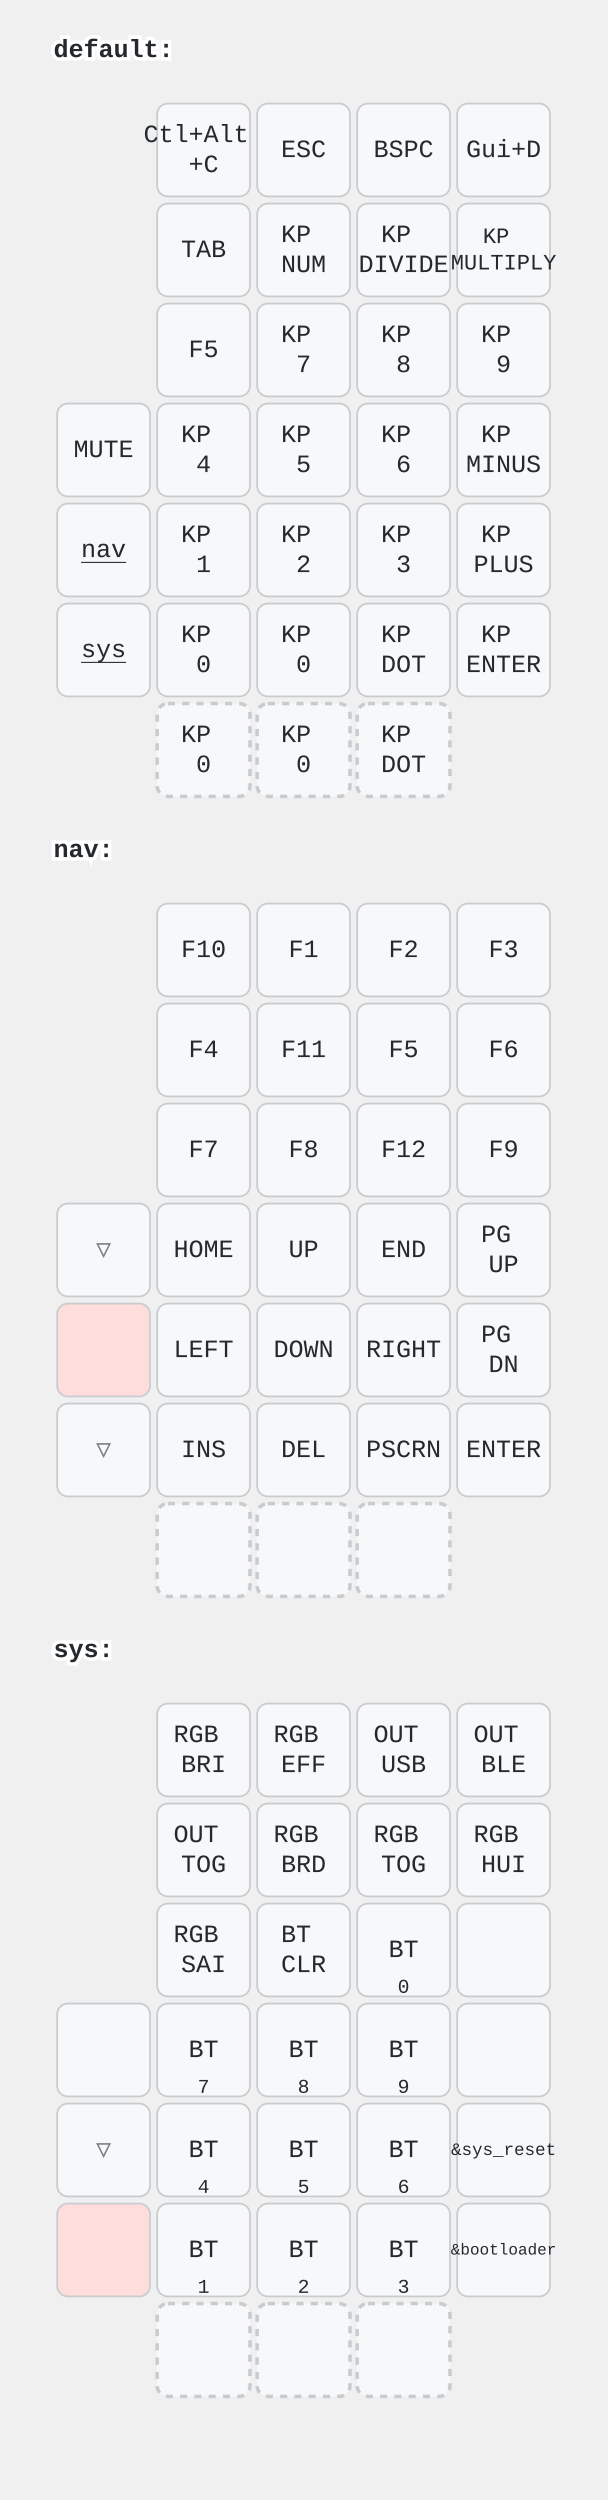
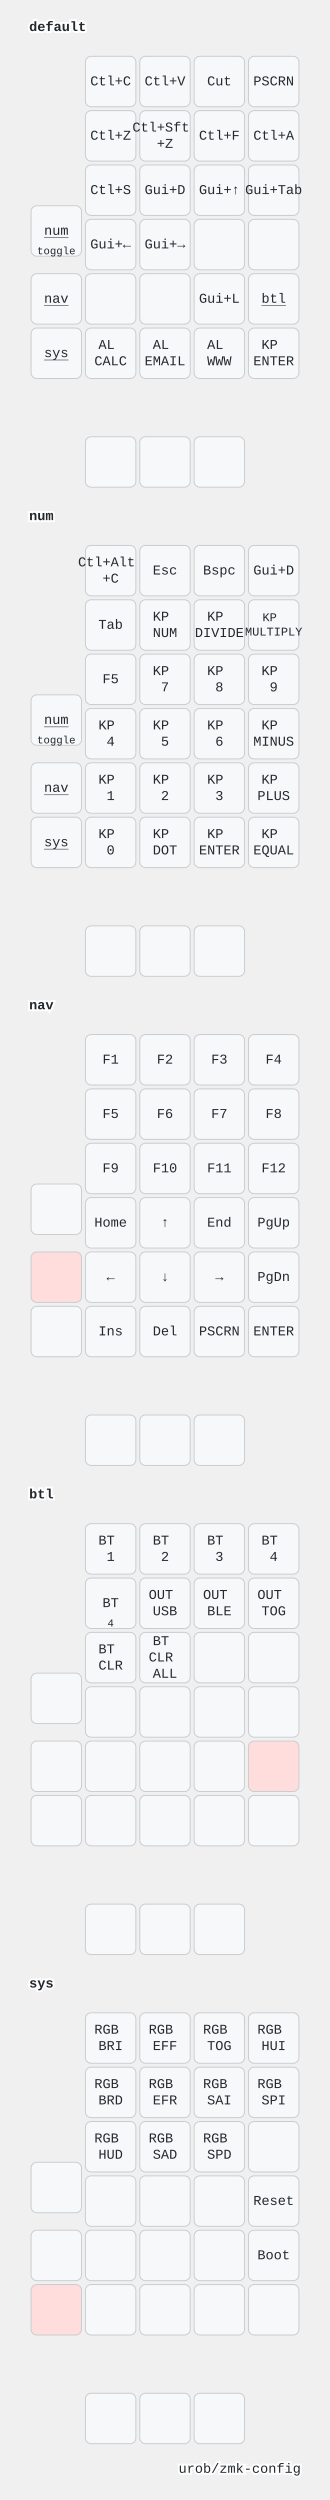
- <svg xmlns="http://www.w3.org/2000/svg" width="340" height="1400" viewBox="0 0 340 1400" class="keymap">
-   <style>/* inherit to force styles through use tags */
+ <svg xmlns="http://www.w3.org/2000/svg" xmlns:xlink="http://www.w3.org/1999/xlink" width="340" height="2576" viewBox="0 0 340 2576" class="keymap">
+   <defs>/* start glyphs */
+ <svg id="mdi:play-pause">
+       <svg id="mdi-play-pause" viewBox="0 0 24 24">
+         <path d="M3,5V19L11,12M13,19H16V5H13M18,5V19H21V5" />
+       </svg>
+     </svg>
+     <svg id="mdi:skip-backward">
+       <svg id="mdi-skip-backward" viewBox="0 0 24 24">
+         <path d="M20,5V19L13,12M6,5V19H4V5M13,5V19L6,12" />
+       </svg>
+     </svg>
+     <svg id="mdi:skip-forward">
+       <svg id="mdi-skip-forward" viewBox="0 0 24 24">
+         <path d="M4,5V19L11,12M18,5V19H20V5M11,5V19L18,12" />
+       </svg>
+     </svg>
+     <svg id="mdi:volume-off">
+       <svg id="mdi-volume-off" viewBox="0 0 24 24">
+         <path d="M12,4L9.91,6.09L12,8.18M4.27,3L3,4.27L7.73,9H3V15H7L12,20V13.27L16.25,17.53C15.58,18.04 14.83,18.46 14,18.7V20.77C15.38,20.45 16.63,19.82 17.68,18.96L19.73,21L21,19.73L12,10.73M19,12C19,12.94 18.8,13.82 18.46,14.64L19.97,16.15C20.62,14.91 21,13.5 21,12C21,7.72 18,4.14 14,3.23V5.29C16.89,6.15 19,8.83 19,12M16.5,12C16.5,10.23 15.5,8.71 14,7.97V10.18L16.45,12.63C16.5,12.43 16.5,12.21 16.5,12Z" />
+       </svg>
+     </svg>
+   </defs>/* end glyphs */
+ <style>/* inherit to force styles through use tags */
svg path {
    fill: inherit;
}

/* font and background color specifications */
svg.keymap {
    font-family: SFMono-Regular,Consolas,Liberation Mono,Menlo,monospace;
    font-size: 14px;
    font-kerning: normal;
    text-rendering: optimizeLegibility;
    fill: #24292e;
}

/* default key styling */
rect.key {
    fill: #f6f8fa;
}

rect.key, rect.combo {
    stroke: #c9cccf;
    stroke-width: 1;
}

/* default key side styling, only used is draw_key_sides is set */
rect.side {
    filter: brightness(90%);
}

/* color accent for combo boxes */
rect.combo, rect.combo-separate {
    fill: #cdf;
}

/* color accent for held keys */
rect.held, rect.combo.held {
    fill: #fdd;
}

/* color accent for ghost (optional) keys */
rect.ghost, rect.combo.ghost {
    stroke-dasharray: 4, 4;
    stroke-width: 2;
}

text {
    text-anchor: middle;
    dominant-baseline: middle;
}

/* styling for layer labels */
text.label {
    font-weight: bold;
    text-anchor: start;
    stroke: white;
    stroke-width: 4;
    paint-order: stroke;
}

/* styling for optional footer */
text.footer {
    text-anchor: end;
    dominant-baseline: auto;
    stroke: white;
    stroke-width: 4;
    paint-order: stroke;
}

/* styling for combo tap, and key non-tap label text */
text.combo, text.hold, text.shifted, text.left, text.right {
    font-size: 11px;
}

text.hold {
    text-anchor: middle;
    dominant-baseline: auto;
}

text.shifted {
    text-anchor: middle;
    dominant-baseline: hanging;
}

text.left {
    text-anchor: start;
}

text.right {
    text-anchor: end;
}

text.layer-activator {
    text-decoration: underline;
}

/* styling for hold/shifted label text in combo box */
text.combo.hold, text.combo.shifted, text.combo.left, text.combo.right {
    font-size: 8px;
}

/* lighter symbol for transparent keys */
text.trans {
    fill: #7b7e81;
}

/* styling for combo dendrons */
path.combo {
    stroke-width: 1;
    stroke: gray;
    fill: none;
}

/* Start Tabler Icons Cleanup */
/* cannot use height/width with glyphs */
.icon-tabler &gt; path {
    fill: inherit;
    stroke: inherit;
    stroke-width: 2;
}
/* hide tabler's default box */
.icon-tabler &gt; path[stroke="none"][fill="none"] {
    visibility: hidden;
}
/* End Tabler Icons Cleanup */
- </style>
+ 
+ @media (prefers-color-scheme: dark) {
+ svg.keymap { fill: #d1d6db; }
+ rect.key { fill: #3f4750; }
+ rect.key, rect.combo { stroke: #60666c; }
+ rect.combo, rect.combo-separate { fill: #1f3d7a; }
+ rect.held, rect.combo.held { fill: #854747; }
+ text.label, text.footer { stroke: black; }
+ text.trans { fill: #7e8184; }
+ path.combo { stroke: #7f7f7f; }
+ 
+ }</style>
  <g transform="translate(30, 0)" class="layer-default">
-     <text x="0" y="28" class="label" id="default">default:</text>
+     <text x="0" y="28" class="label" id="default">default</text>
    <g transform="translate(0, 56)">
      <g transform="translate(84, 28)" class="key keypos-0">
        <rect rx="6" ry="6" x="-26" y="-26" width="52" height="52" class="key" />
-         <text x="0" y="0" class="key tap">
-           <tspan x="0" dy="-0.6em">Ctl+Alt</tspan>
-           <tspan x="0" dy="1.2em">+C</tspan>
-         </text>
+         <text x="0" y="0" class="key tap">Ctl+C</text>
      </g>
      <g transform="translate(140, 28)" class="key keypos-1">
        <rect rx="6" ry="6" x="-26" y="-26" width="52" height="52" class="key" />
-         <text x="0" y="0" class="key tap">ESC</text>
+         <text x="0" y="0" class="key tap">Ctl+V</text>
      </g>
      <g transform="translate(196, 28)" class="key keypos-2">
        <rect rx="6" ry="6" x="-26" y="-26" width="52" height="52" class="key" />
-         <text x="0" y="0" class="key tap">BSPC</text>
+         <text x="0" y="0" class="key tap">Cut</text>
      </g>
      <g transform="translate(252, 28)" class="key keypos-3">
        <rect rx="6" ry="6" x="-26" y="-26" width="52" height="52" class="key" />
+         <text x="0" y="0" class="key tap">PSCRN</text>
+       </g>
+       <g transform="translate(84, 84)" class="key keypos-4">
+         <rect rx="6" ry="6" x="-26" y="-26" width="52" height="52" class="key" />
+         <text x="0" y="0" class="key tap">Ctl+Z</text>
+       </g>
+       <g transform="translate(140, 84)" class="key keypos-5">
+         <rect rx="6" ry="6" x="-26" y="-26" width="52" height="52" class="key" />
+         <text x="0" y="0" class="key tap">
+           <tspan x="0" dy="-0.6em">Ctl+Sft</tspan>
+           <tspan x="0" dy="1.2em">+Z</tspan>
+         </text>
+       </g>
+       <g transform="translate(196, 84)" class="key keypos-6">
+         <rect rx="6" ry="6" x="-26" y="-26" width="52" height="52" class="key" />
+         <text x="0" y="0" class="key tap">Ctl+F</text>
+       </g>
+       <g transform="translate(252, 84)" class="key keypos-7">
+         <rect rx="6" ry="6" x="-26" y="-26" width="52" height="52" class="key" />
+         <text x="0" y="0" class="key tap">Ctl+A</text>
+       </g>
+       <g transform="translate(84, 140)" class="key keypos-8">
+         <rect rx="6" ry="6" x="-26" y="-26" width="52" height="52" class="key" />
+         <text x="0" y="0" class="key tap">Ctl+S</text>
+       </g>
+       <g transform="translate(140, 140)" class="key keypos-9">
+         <rect rx="6" ry="6" x="-26" y="-26" width="52" height="52" class="key" />
        <text x="0" y="0" class="key tap">Gui+D</text>
      </g>
-       <g transform="translate(84, 84)" class="key keypos-4">
-         <rect rx="6" ry="6" x="-26" y="-26" width="52" height="52" class="key" />
-         <text x="0" y="0" class="key tap">TAB</text>
-       </g>
-       <g transform="translate(140, 84)" class="key keypos-5">
-         <rect rx="6" ry="6" x="-26" y="-26" width="52" height="52" class="key" />
-         <text x="0" y="0" class="key tap">
-           <tspan x="0" dy="-0.6em">KP</tspan>
-           <tspan x="0" dy="1.2em">NUM</tspan>
-         </text>
-       </g>
-       <g transform="translate(196, 84)" class="key keypos-6">
-         <rect rx="6" ry="6" x="-26" y="-26" width="52" height="52" class="key" />
-         <text x="0" y="0" class="key tap">
-           <tspan x="0" dy="-0.6em">KP</tspan>
-           <tspan x="0" dy="1.2em">DIVIDE</tspan>
-         </text>
-       </g>
-       <g transform="translate(252, 84)" class="key keypos-7">
-         <rect rx="6" ry="6" x="-26" y="-26" width="52" height="52" class="key" />
-         <text x="0" y="0" class="key tap">
-           <tspan x="0" dy="-0.6em" style="font-size: 88%">KP</tspan>
-           <tspan x="0" dy="1.2em" style="font-size: 88%">MULTIPLY</tspan>
-         </text>
-       </g>
-       <g transform="translate(84, 140)" class="key keypos-8">
-         <rect rx="6" ry="6" x="-26" y="-26" width="52" height="52" class="key" />
-         <text x="0" y="0" class="key tap">F5</text>
-       </g>
-       <g transform="translate(140, 140)" class="key keypos-9">
-         <rect rx="6" ry="6" x="-26" y="-26" width="52" height="52" class="key" />
-         <text x="0" y="0" class="key tap">
-           <tspan x="0" dy="-0.6em">KP</tspan>
-           <tspan x="0" dy="1.2em">7</tspan>
-         </text>
-       </g>
      <g transform="translate(196, 140)" class="key keypos-10">
        <rect rx="6" ry="6" x="-26" y="-26" width="52" height="52" class="key" />
-         <text x="0" y="0" class="key tap">
-           <tspan x="0" dy="-0.6em">KP</tspan>
-           <tspan x="0" dy="1.2em">8</tspan>
-         </text>
+         <text x="0" y="0" class="key tap">Gui+↑</text>
      </g>
      <g transform="translate(252, 140)" class="key keypos-11">
        <rect rx="6" ry="6" x="-26" y="-26" width="52" height="52" class="key" />
-         <text x="0" y="0" class="key tap">
-           <tspan x="0" dy="-0.6em">KP</tspan>
-           <tspan x="0" dy="1.2em">9</tspan>
-         </text>
-       </g>
-       <g transform="translate(28, 196)" class="key keypos-12">
-         <rect rx="6" ry="6" x="-26" y="-26" width="52" height="52" class="key" />
-         <text x="0" y="0" class="key tap">MUTE</text>
+         <text x="0" y="0" class="key tap">Gui+Tab</text>
+       </g>
+       <g transform="translate(28, 182)" class="key keypos-12">
+         <rect rx="6" ry="6" x="-26" y="-26" width="52" height="52" class="key" />
+         <a href="#num">
+           <text x="0" y="0" class="key tap layer-activator">num</text>
+         </a>
+         <text x="0" y="24" class="key hold">toggle</text>
      </g>
      <g transform="translate(84, 196)" class="key keypos-13">
        <rect rx="6" ry="6" x="-26" y="-26" width="52" height="52" class="key" />
-         <text x="0" y="0" class="key tap">
-           <tspan x="0" dy="-0.6em">KP</tspan>
-           <tspan x="0" dy="1.2em">4</tspan>
-         </text>
+         <text x="0" y="0" class="key tap">Gui+←</text>
      </g>
      <g transform="translate(140, 196)" class="key keypos-14">
        <rect rx="6" ry="6" x="-26" y="-26" width="52" height="52" class="key" />
-         <text x="0" y="0" class="key tap">
-           <tspan x="0" dy="-0.6em">KP</tspan>
-           <tspan x="0" dy="1.2em">5</tspan>
-         </text>
+         <text x="0" y="0" class="key tap">Gui+→</text>
      </g>
      <g transform="translate(196, 196)" class="key keypos-15">
        <rect rx="6" ry="6" x="-26" y="-26" width="52" height="52" class="key" />
-         <text x="0" y="0" class="key tap">
-           <tspan x="0" dy="-0.6em">KP</tspan>
-           <tspan x="0" dy="1.2em">6</tspan>
-         </text>
+         <use href="#mdi:play-pause" xlink:href="#mdi:play-pause" x="-7" y="-7" height="14" width="14.0" class="key tap glyph mdi:play-pause" />
      </g>
      <g transform="translate(252, 196)" class="key keypos-16">
        <rect rx="6" ry="6" x="-26" y="-26" width="52" height="52" class="key" />
-         <text x="0" y="0" class="key tap">
-           <tspan x="0" dy="-0.6em">KP</tspan>
-           <tspan x="0" dy="1.2em">MINUS</tspan>
-         </text>
+         <use href="#mdi:volume-off" xlink:href="#mdi:volume-off" x="-7" y="-7" height="14" width="14.0" class="key tap glyph mdi:volume-off" />
      </g>
      <g transform="translate(28, 252)" class="key keypos-17">
        <rect rx="6" ry="6" x="-26" y="-26" width="52" height="52" class="key" />
        <a href="#nav">
          <text x="0" y="0" class="key tap layer-activator">nav</text>
        </a>
      </g>
      <g transform="translate(84, 252)" class="key keypos-18">
        <rect rx="6" ry="6" x="-26" y="-26" width="52" height="52" class="key" />
-         <text x="0" y="0" class="key tap">
-           <tspan x="0" dy="-0.6em">KP</tspan>
-           <tspan x="0" dy="1.2em">1</tspan>
-         </text>
+         <use href="#mdi:skip-backward" xlink:href="#mdi:skip-backward" x="-7" y="-7" height="14" width="14.0" class="key tap glyph mdi:skip-backward" />
      </g>
      <g transform="translate(140, 252)" class="key keypos-19">
        <rect rx="6" ry="6" x="-26" y="-26" width="52" height="52" class="key" />
-         <text x="0" y="0" class="key tap">
-           <tspan x="0" dy="-0.6em">KP</tspan>
-           <tspan x="0" dy="1.2em">2</tspan>
-         </text>
+         <use href="#mdi:skip-forward" xlink:href="#mdi:skip-forward" x="-7" y="-7" height="14" width="14.0" class="key tap glyph mdi:skip-forward" />
      </g>
      <g transform="translate(196, 252)" class="key keypos-20">
        <rect rx="6" ry="6" x="-26" y="-26" width="52" height="52" class="key" />
-         <text x="0" y="0" class="key tap">
-           <tspan x="0" dy="-0.6em">KP</tspan>
-           <tspan x="0" dy="1.2em">3</tspan>
-         </text>
+         <text x="0" y="0" class="key tap">Gui+L</text>
      </g>
      <g transform="translate(252, 252)" class="key keypos-21">
        <rect rx="6" ry="6" x="-26" y="-26" width="52" height="52" class="key" />
-         <text x="0" y="0" class="key tap">
-           <tspan x="0" dy="-0.6em">KP</tspan>
-           <tspan x="0" dy="1.2em">PLUS</tspan>
-         </text>
+         <a href="#btl">
+           <text x="0" y="0" class="key tap layer-activator">btl</text>
+         </a>
      </g>
      <g transform="translate(28, 308)" class="key keypos-22">
        <rect rx="6" ry="6" x="-26" y="-26" width="52" height="52" class="key" />
        <a href="#sys">
          <text x="0" y="0" class="key tap layer-activator">sys</text>
        </a>
      </g>
      <g transform="translate(84, 308)" class="key keypos-23">
        <rect rx="6" ry="6" x="-26" y="-26" width="52" height="52" class="key" />
        <text x="0" y="0" class="key tap">
-           <tspan x="0" dy="-0.6em">KP</tspan>
-           <tspan x="0" dy="1.2em">0</tspan>
+           <tspan x="0" dy="-0.6em">AL</tspan>
+           <tspan x="0" dy="1.2em">CALC</tspan>
        </text>
      </g>
      <g transform="translate(140, 308)" class="key keypos-24">
        <rect rx="6" ry="6" x="-26" y="-26" width="52" height="52" class="key" />
        <text x="0" y="0" class="key tap">
-           <tspan x="0" dy="-0.6em">KP</tspan>
-           <tspan x="0" dy="1.2em">0</tspan>
+           <tspan x="0" dy="-0.6em">AL</tspan>
+           <tspan x="0" dy="1.2em">EMAIL</tspan>
        </text>
      </g>
      <g transform="translate(196, 308)" class="key keypos-25">
        <rect rx="6" ry="6" x="-26" y="-26" width="52" height="52" class="key" />
        <text x="0" y="0" class="key tap">
-           <tspan x="0" dy="-0.6em">KP</tspan>
-           <tspan x="0" dy="1.2em">DOT</tspan>
+           <tspan x="0" dy="-0.6em">AL</tspan>
+           <tspan x="0" dy="1.2em">WWW</tspan>
        </text>
      </g>
      <g transform="translate(252, 308)" class="key keypos-26">
        <rect rx="6" ry="6" x="-26" y="-26" width="52" height="52" class="key" />
        <text x="0" y="0" class="key tap">
          <tspan x="0" dy="-0.6em">KP</tspan>
          <tspan x="0" dy="1.2em">ENTER</tspan>
        </text>
      </g>
-       <g transform="translate(84, 364)" class="key ghost keypos-27">
-         <rect rx="6" ry="6" x="-26" y="-26" width="52" height="52" class="key ghost" />
-         <text x="0" y="0" class="key ghost tap">
-           <tspan x="0" dy="-0.6em">KP</tspan>
-           <tspan x="0" dy="1.2em">0</tspan>
-         </text>
-       </g>
-       <g transform="translate(140, 364)" class="key ghost keypos-28">
-         <rect rx="6" ry="6" x="-26" y="-26" width="52" height="52" class="key ghost" />
-         <text x="0" y="0" class="key ghost tap">
-           <tspan x="0" dy="-0.6em">KP</tspan>
-           <tspan x="0" dy="1.2em">0</tspan>
-         </text>
-       </g>
-       <g transform="translate(196, 364)" class="key ghost keypos-29">
-         <rect rx="6" ry="6" x="-26" y="-26" width="52" height="52" class="key ghost" />
-         <text x="0" y="0" class="key ghost tap">
-           <tspan x="0" dy="-0.6em">KP</tspan>
-           <tspan x="0" dy="1.2em">DOT</tspan>
-         </text>
+       <g transform="translate(84, 420)" class="key keypos-27">
+         <rect rx="6" ry="6" x="-26" y="-26" width="52" height="52" class="key" />
+       </g>
+       <g transform="translate(140, 420)" class="key keypos-28">
+         <rect rx="6" ry="6" x="-26" y="-26" width="52" height="52" class="key" />
+       </g>
+       <g transform="translate(196, 420)" class="key keypos-29">
+         <rect rx="6" ry="6" x="-26" y="-26" width="52" height="52" class="key" />
      </g>
    </g>
  </g>
-   <g transform="translate(30, 448)" class="layer-nav">
-     <text x="0" y="28" class="label" id="nav">nav:</text>
+   <g transform="translate(30, 504)" class="layer-num">
+     <text x="0" y="28" class="label" id="num">num</text>
    <g transform="translate(0, 56)">
      <g transform="translate(84, 28)" class="key keypos-0">
        <rect rx="6" ry="6" x="-26" y="-26" width="52" height="52" class="key" />
+         <text x="0" y="0" class="key tap">
+           <tspan x="0" dy="-0.6em">Ctl+Alt</tspan>
+           <tspan x="0" dy="1.2em">+C</tspan>
+         </text>
+       </g>
+       <g transform="translate(140, 28)" class="key keypos-1">
+         <rect rx="6" ry="6" x="-26" y="-26" width="52" height="52" class="key" />
+         <text x="0" y="0" class="key tap">Esc</text>
+       </g>
+       <g transform="translate(196, 28)" class="key keypos-2">
+         <rect rx="6" ry="6" x="-26" y="-26" width="52" height="52" class="key" />
+         <text x="0" y="0" class="key tap">Bspc</text>
+       </g>
+       <g transform="translate(252, 28)" class="key keypos-3">
+         <rect rx="6" ry="6" x="-26" y="-26" width="52" height="52" class="key" />
+         <text x="0" y="0" class="key tap">Gui+D</text>
+       </g>
+       <g transform="translate(84, 84)" class="key keypos-4">
+         <rect rx="6" ry="6" x="-26" y="-26" width="52" height="52" class="key" />
+         <text x="0" y="0" class="key tap">Tab</text>
+       </g>
+       <g transform="translate(140, 84)" class="key keypos-5">
+         <rect rx="6" ry="6" x="-26" y="-26" width="52" height="52" class="key" />
+         <text x="0" y="0" class="key tap">
+           <tspan x="0" dy="-0.6em">KP</tspan>
+           <tspan x="0" dy="1.2em">NUM</tspan>
+         </text>
+       </g>
+       <g transform="translate(196, 84)" class="key keypos-6">
+         <rect rx="6" ry="6" x="-26" y="-26" width="52" height="52" class="key" />
+         <text x="0" y="0" class="key tap">
+           <tspan x="0" dy="-0.6em">KP</tspan>
+           <tspan x="0" dy="1.2em">DIVIDE</tspan>
+         </text>
+       </g>
+       <g transform="translate(252, 84)" class="key keypos-7">
+         <rect rx="6" ry="6" x="-26" y="-26" width="52" height="52" class="key" />
+         <text x="0" y="0" class="key tap">
+           <tspan x="0" dy="-0.6em" style="font-size: 88%">KP</tspan>
+           <tspan x="0" dy="1.2em" style="font-size: 88%">MULTIPLY</tspan>
+         </text>
+       </g>
+       <g transform="translate(84, 140)" class="key keypos-8">
+         <rect rx="6" ry="6" x="-26" y="-26" width="52" height="52" class="key" />
+         <text x="0" y="0" class="key tap">F5</text>
+       </g>
+       <g transform="translate(140, 140)" class="key keypos-9">
+         <rect rx="6" ry="6" x="-26" y="-26" width="52" height="52" class="key" />
+         <text x="0" y="0" class="key tap">
+           <tspan x="0" dy="-0.6em">KP</tspan>
+           <tspan x="0" dy="1.2em">7</tspan>
+         </text>
+       </g>
+       <g transform="translate(196, 140)" class="key keypos-10">
+         <rect rx="6" ry="6" x="-26" y="-26" width="52" height="52" class="key" />
+         <text x="0" y="0" class="key tap">
+           <tspan x="0" dy="-0.6em">KP</tspan>
+           <tspan x="0" dy="1.2em">8</tspan>
+         </text>
+       </g>
+       <g transform="translate(252, 140)" class="key keypos-11">
+         <rect rx="6" ry="6" x="-26" y="-26" width="52" height="52" class="key" />
+         <text x="0" y="0" class="key tap">
+           <tspan x="0" dy="-0.6em">KP</tspan>
+           <tspan x="0" dy="1.2em">9</tspan>
+         </text>
+       </g>
+       <g transform="translate(28, 182)" class="key keypos-12">
+         <rect rx="6" ry="6" x="-26" y="-26" width="52" height="52" class="key" />
+         <a href="#num">
+           <text x="0" y="0" class="key tap layer-activator">num</text>
+         </a>
+         <text x="0" y="24" class="key hold">toggle</text>
+       </g>
+       <g transform="translate(84, 196)" class="key keypos-13">
+         <rect rx="6" ry="6" x="-26" y="-26" width="52" height="52" class="key" />
+         <text x="0" y="0" class="key tap">
+           <tspan x="0" dy="-0.6em">KP</tspan>
+           <tspan x="0" dy="1.2em">4</tspan>
+         </text>
+       </g>
+       <g transform="translate(140, 196)" class="key keypos-14">
+         <rect rx="6" ry="6" x="-26" y="-26" width="52" height="52" class="key" />
+         <text x="0" y="0" class="key tap">
+           <tspan x="0" dy="-0.6em">KP</tspan>
+           <tspan x="0" dy="1.2em">5</tspan>
+         </text>
+       </g>
+       <g transform="translate(196, 196)" class="key keypos-15">
+         <rect rx="6" ry="6" x="-26" y="-26" width="52" height="52" class="key" />
+         <text x="0" y="0" class="key tap">
+           <tspan x="0" dy="-0.6em">KP</tspan>
+           <tspan x="0" dy="1.2em">6</tspan>
+         </text>
+       </g>
+       <g transform="translate(252, 196)" class="key keypos-16">
+         <rect rx="6" ry="6" x="-26" y="-26" width="52" height="52" class="key" />
+         <text x="0" y="0" class="key tap">
+           <tspan x="0" dy="-0.6em">KP</tspan>
+           <tspan x="0" dy="1.2em">MINUS</tspan>
+         </text>
+       </g>
+       <g transform="translate(28, 252)" class="key keypos-17">
+         <rect rx="6" ry="6" x="-26" y="-26" width="52" height="52" class="key" />
+         <a href="#nav">
+           <text x="0" y="0" class="key tap layer-activator">nav</text>
+         </a>
+       </g>
+       <g transform="translate(84, 252)" class="key keypos-18">
+         <rect rx="6" ry="6" x="-26" y="-26" width="52" height="52" class="key" />
+         <text x="0" y="0" class="key tap">
+           <tspan x="0" dy="-0.6em">KP</tspan>
+           <tspan x="0" dy="1.2em">1</tspan>
+         </text>
+       </g>
+       <g transform="translate(140, 252)" class="key keypos-19">
+         <rect rx="6" ry="6" x="-26" y="-26" width="52" height="52" class="key" />
+         <text x="0" y="0" class="key tap">
+           <tspan x="0" dy="-0.6em">KP</tspan>
+           <tspan x="0" dy="1.2em">2</tspan>
+         </text>
+       </g>
+       <g transform="translate(196, 252)" class="key keypos-20">
+         <rect rx="6" ry="6" x="-26" y="-26" width="52" height="52" class="key" />
+         <text x="0" y="0" class="key tap">
+           <tspan x="0" dy="-0.6em">KP</tspan>
+           <tspan x="0" dy="1.2em">3</tspan>
+         </text>
+       </g>
+       <g transform="translate(252, 252)" class="key keypos-21">
+         <rect rx="6" ry="6" x="-26" y="-26" width="52" height="52" class="key" />
+         <text x="0" y="0" class="key tap">
+           <tspan x="0" dy="-0.6em">KP</tspan>
+           <tspan x="0" dy="1.2em">PLUS</tspan>
+         </text>
+       </g>
+       <g transform="translate(28, 308)" class="key keypos-22">
+         <rect rx="6" ry="6" x="-26" y="-26" width="52" height="52" class="key" />
+         <a href="#sys">
+           <text x="0" y="0" class="key tap layer-activator">sys</text>
+         </a>
+       </g>
+       <g transform="translate(84, 308)" class="key keypos-23">
+         <rect rx="6" ry="6" x="-26" y="-26" width="52" height="52" class="key" />
+         <text x="0" y="0" class="key tap">
+           <tspan x="0" dy="-0.6em">KP</tspan>
+           <tspan x="0" dy="1.2em">0</tspan>
+         </text>
+       </g>
+       <g transform="translate(140, 308)" class="key keypos-24">
+         <rect rx="6" ry="6" x="-26" y="-26" width="52" height="52" class="key" />
+         <text x="0" y="0" class="key tap">
+           <tspan x="0" dy="-0.6em">KP</tspan>
+           <tspan x="0" dy="1.2em">DOT</tspan>
+         </text>
+       </g>
+       <g transform="translate(196, 308)" class="key keypos-25">
+         <rect rx="6" ry="6" x="-26" y="-26" width="52" height="52" class="key" />
+         <text x="0" y="0" class="key tap">
+           <tspan x="0" dy="-0.6em">KP</tspan>
+           <tspan x="0" dy="1.2em">ENTER</tspan>
+         </text>
+       </g>
+       <g transform="translate(252, 308)" class="key keypos-26">
+         <rect rx="6" ry="6" x="-26" y="-26" width="52" height="52" class="key" />
+         <text x="0" y="0" class="key tap">
+           <tspan x="0" dy="-0.6em">KP</tspan>
+           <tspan x="0" dy="1.2em">EQUAL</tspan>
+         </text>
+       </g>
+       <g transform="translate(84, 420)" class="key keypos-27">
+         <rect rx="6" ry="6" x="-26" y="-26" width="52" height="52" class="key" />
+       </g>
+       <g transform="translate(140, 420)" class="key keypos-28">
+         <rect rx="6" ry="6" x="-26" y="-26" width="52" height="52" class="key" />
+       </g>
+       <g transform="translate(196, 420)" class="key keypos-29">
+         <rect rx="6" ry="6" x="-26" y="-26" width="52" height="52" class="key" />
+       </g>
+     </g>
+   </g>
+   <g transform="translate(30, 1008)" class="layer-nav">
+     <text x="0" y="28" class="label" id="nav">nav</text>
+     <g transform="translate(0, 56)">
+       <g transform="translate(84, 28)" class="key keypos-0">
+         <rect rx="6" ry="6" x="-26" y="-26" width="52" height="52" class="key" />
+         <text x="0" y="0" class="key tap">F1</text>
+       </g>
+       <g transform="translate(140, 28)" class="key keypos-1">
+         <rect rx="6" ry="6" x="-26" y="-26" width="52" height="52" class="key" />
+         <text x="0" y="0" class="key tap">F2</text>
+       </g>
+       <g transform="translate(196, 28)" class="key keypos-2">
+         <rect rx="6" ry="6" x="-26" y="-26" width="52" height="52" class="key" />
+         <text x="0" y="0" class="key tap">F3</text>
+       </g>
+       <g transform="translate(252, 28)" class="key keypos-3">
+         <rect rx="6" ry="6" x="-26" y="-26" width="52" height="52" class="key" />
+         <text x="0" y="0" class="key tap">F4</text>
+       </g>
+       <g transform="translate(84, 84)" class="key keypos-4">
+         <rect rx="6" ry="6" x="-26" y="-26" width="52" height="52" class="key" />
+         <text x="0" y="0" class="key tap">F5</text>
+       </g>
+       <g transform="translate(140, 84)" class="key keypos-5">
+         <rect rx="6" ry="6" x="-26" y="-26" width="52" height="52" class="key" />
+         <text x="0" y="0" class="key tap">F6</text>
+       </g>
+       <g transform="translate(196, 84)" class="key keypos-6">
+         <rect rx="6" ry="6" x="-26" y="-26" width="52" height="52" class="key" />
+         <text x="0" y="0" class="key tap">F7</text>
+       </g>
+       <g transform="translate(252, 84)" class="key keypos-7">
+         <rect rx="6" ry="6" x="-26" y="-26" width="52" height="52" class="key" />
+         <text x="0" y="0" class="key tap">F8</text>
+       </g>
+       <g transform="translate(84, 140)" class="key keypos-8">
+         <rect rx="6" ry="6" x="-26" y="-26" width="52" height="52" class="key" />
+         <text x="0" y="0" class="key tap">F9</text>
+       </g>
+       <g transform="translate(140, 140)" class="key keypos-9">
+         <rect rx="6" ry="6" x="-26" y="-26" width="52" height="52" class="key" />
        <text x="0" y="0" class="key tap">F10</text>
      </g>
-       <g transform="translate(140, 28)" class="key keypos-1">
-         <rect rx="6" ry="6" x="-26" y="-26" width="52" height="52" class="key" />
-         <text x="0" y="0" class="key tap">F1</text>
-       </g>
-       <g transform="translate(196, 28)" class="key keypos-2">
-         <rect rx="6" ry="6" x="-26" y="-26" width="52" height="52" class="key" />
-         <text x="0" y="0" class="key tap">F2</text>
-       </g>
-       <g transform="translate(252, 28)" class="key keypos-3">
-         <rect rx="6" ry="6" x="-26" y="-26" width="52" height="52" class="key" />
-         <text x="0" y="0" class="key tap">F3</text>
-       </g>
-       <g transform="translate(84, 84)" class="key keypos-4">
-         <rect rx="6" ry="6" x="-26" y="-26" width="52" height="52" class="key" />
-         <text x="0" y="0" class="key tap">F4</text>
-       </g>
-       <g transform="translate(140, 84)" class="key keypos-5">
+       <g transform="translate(196, 140)" class="key keypos-10">
        <rect rx="6" ry="6" x="-26" y="-26" width="52" height="52" class="key" />
        <text x="0" y="0" class="key tap">F11</text>
      </g>
-       <g transform="translate(196, 84)" class="key keypos-6">
-         <rect rx="6" ry="6" x="-26" y="-26" width="52" height="52" class="key" />
-         <text x="0" y="0" class="key tap">F5</text>
-       </g>
-       <g transform="translate(252, 84)" class="key keypos-7">
-         <rect rx="6" ry="6" x="-26" y="-26" width="52" height="52" class="key" />
-         <text x="0" y="0" class="key tap">F6</text>
-       </g>
-       <g transform="translate(84, 140)" class="key keypos-8">
-         <rect rx="6" ry="6" x="-26" y="-26" width="52" height="52" class="key" />
-         <text x="0" y="0" class="key tap">F7</text>
-       </g>
-       <g transform="translate(140, 140)" class="key keypos-9">
-         <rect rx="6" ry="6" x="-26" y="-26" width="52" height="52" class="key" />
-         <text x="0" y="0" class="key tap">F8</text>
-       </g>
-       <g transform="translate(196, 140)" class="key keypos-10">
+       <g transform="translate(252, 140)" class="key keypos-11">
        <rect rx="6" ry="6" x="-26" y="-26" width="52" height="52" class="key" />
        <text x="0" y="0" class="key tap">F12</text>
      </g>
-       <g transform="translate(252, 140)" class="key keypos-11">
-         <rect rx="6" ry="6" x="-26" y="-26" width="52" height="52" class="key" />
-         <text x="0" y="0" class="key tap">F9</text>
-       </g>
-       <g transform="translate(28, 196)" class="key trans keypos-12">
-         <rect rx="6" ry="6" x="-26" y="-26" width="52" height="52" class="key trans" />
-         <text x="0" y="0" class="key trans tap">▽</text>
+       <g transform="translate(28, 182)" class="key trans keypos-12">
+         <rect rx="6" ry="6" x="-26" y="-26" width="52" height="52" class="key trans" />
      </g>
      <g transform="translate(84, 196)" class="key keypos-13">
        <rect rx="6" ry="6" x="-26" y="-26" width="52" height="52" class="key" />
-         <text x="0" y="0" class="key tap">HOME</text>
+         <text x="0" y="0" class="key tap">Home</text>
      </g>
      <g transform="translate(140, 196)" class="key keypos-14">
        <rect rx="6" ry="6" x="-26" y="-26" width="52" height="52" class="key" />
-         <text x="0" y="0" class="key tap">UP</text>
+         <text x="0" y="0" class="key tap">↑</text>
      </g>
      <g transform="translate(196, 196)" class="key keypos-15">
        <rect rx="6" ry="6" x="-26" y="-26" width="52" height="52" class="key" />
-         <text x="0" y="0" class="key tap">END</text>
+         <text x="0" y="0" class="key tap">End</text>
      </g>
      <g transform="translate(252, 196)" class="key keypos-16">
        <rect rx="6" ry="6" x="-26" y="-26" width="52" height="52" class="key" />
-         <text x="0" y="0" class="key tap">
-           <tspan x="0" dy="-0.6em">PG</tspan>
-           <tspan x="0" dy="1.2em">UP</tspan>
-         </text>
+         <text x="0" y="0" class="key tap">PgUp</text>
      </g>
      <g transform="translate(28, 252)" class="key held keypos-17">
        <rect rx="6" ry="6" x="-26" y="-26" width="52" height="52" class="key held" />
      </g>
      <g transform="translate(84, 252)" class="key keypos-18">
        <rect rx="6" ry="6" x="-26" y="-26" width="52" height="52" class="key" />
-         <text x="0" y="0" class="key tap">LEFT</text>
+         <text x="0" y="0" class="key tap">←</text>
      </g>
      <g transform="translate(140, 252)" class="key keypos-19">
        <rect rx="6" ry="6" x="-26" y="-26" width="52" height="52" class="key" />
-         <text x="0" y="0" class="key tap">DOWN</text>
+         <text x="0" y="0" class="key tap">↓</text>
      </g>
      <g transform="translate(196, 252)" class="key keypos-20">
        <rect rx="6" ry="6" x="-26" y="-26" width="52" height="52" class="key" />
-         <text x="0" y="0" class="key tap">RIGHT</text>
+         <text x="0" y="0" class="key tap">→</text>
      </g>
      <g transform="translate(252, 252)" class="key keypos-21">
        <rect rx="6" ry="6" x="-26" y="-26" width="52" height="52" class="key" />
-         <text x="0" y="0" class="key tap">
-           <tspan x="0" dy="-0.6em">PG</tspan>
-           <tspan x="0" dy="1.2em">DN</tspan>
-         </text>
+         <text x="0" y="0" class="key tap">PgDn</text>
      </g>
      <g transform="translate(28, 308)" class="key trans keypos-22">
        <rect rx="6" ry="6" x="-26" y="-26" width="52" height="52" class="key trans" />
-         <text x="0" y="0" class="key trans tap">▽</text>
      </g>
      <g transform="translate(84, 308)" class="key keypos-23">
        <rect rx="6" ry="6" x="-26" y="-26" width="52" height="52" class="key" />
-         <text x="0" y="0" class="key tap">INS</text>
+         <text x="0" y="0" class="key tap">Ins</text>
      </g>
      <g transform="translate(140, 308)" class="key keypos-24">
        <rect rx="6" ry="6" x="-26" y="-26" width="52" height="52" class="key" />
-         <text x="0" y="0" class="key tap">DEL</text>
+         <text x="0" y="0" class="key tap">Del</text>
      </g>
      <g transform="translate(196, 308)" class="key keypos-25">
        <rect rx="6" ry="6" x="-26" y="-26" width="52" height="52" class="key" />
        <text x="0" y="0" class="key tap">PSCRN</text>
      </g>
      <g transform="translate(252, 308)" class="key keypos-26">
        <rect rx="6" ry="6" x="-26" y="-26" width="52" height="52" class="key" />
        <text x="0" y="0" class="key tap">ENTER</text>
      </g>
-       <g transform="translate(84, 364)" class="key ghost keypos-27">
-         <rect rx="6" ry="6" x="-26" y="-26" width="52" height="52" class="key ghost" />
-       </g>
-       <g transform="translate(140, 364)" class="key ghost keypos-28">
-         <rect rx="6" ry="6" x="-26" y="-26" width="52" height="52" class="key ghost" />
-       </g>
-       <g transform="translate(196, 364)" class="key ghost keypos-29">
-         <rect rx="6" ry="6" x="-26" y="-26" width="52" height="52" class="key ghost" />
+       <g transform="translate(84, 420)" class="key keypos-27">
+         <rect rx="6" ry="6" x="-26" y="-26" width="52" height="52" class="key" />
+       </g>
+       <g transform="translate(140, 420)" class="key keypos-28">
+         <rect rx="6" ry="6" x="-26" y="-26" width="52" height="52" class="key" />
+       </g>
+       <g transform="translate(196, 420)" class="key keypos-29">
+         <rect rx="6" ry="6" x="-26" y="-26" width="52" height="52" class="key" />
      </g>
    </g>
  </g>
-   <g transform="translate(30, 896)" class="layer-sys">
-     <text x="0" y="28" class="label" id="sys">sys:</text>
+   <g transform="translate(30, 1512)" class="layer-btl">
+     <text x="0" y="28" class="label" id="btl">btl</text>
    <g transform="translate(0, 56)">
      <g transform="translate(84, 28)" class="key keypos-0">
        <rect rx="6" ry="6" x="-26" y="-26" width="52" height="52" class="key" />
        <text x="0" y="0" class="key tap">
-           <tspan x="0" dy="-0.6em">RGB</tspan>
-           <tspan x="0" dy="1.2em">BRI</tspan>
+           <tspan x="0" dy="-0.6em">BT</tspan>
+           <tspan x="0" dy="1.2em">1</tspan>
        </text>
      </g>
      <g transform="translate(140, 28)" class="key keypos-1">
        <rect rx="6" ry="6" x="-26" y="-26" width="52" height="52" class="key" />
        <text x="0" y="0" class="key tap">
-           <tspan x="0" dy="-0.6em">RGB</tspan>
-           <tspan x="0" dy="1.2em">EFF</tspan>
+           <tspan x="0" dy="-0.6em">BT</tspan>
+           <tspan x="0" dy="1.2em">2</tspan>
        </text>
      </g>
      <g transform="translate(196, 28)" class="key keypos-2">
+         <rect rx="6" ry="6" x="-26" y="-26" width="52" height="52" class="key" />
+         <text x="0" y="0" class="key tap">
+           <tspan x="0" dy="-0.6em">BT</tspan>
+           <tspan x="0" dy="1.2em">3</tspan>
+         </text>
+       </g>
+       <g transform="translate(252, 28)" class="key keypos-3">
+         <rect rx="6" ry="6" x="-26" y="-26" width="52" height="52" class="key" />
+         <text x="0" y="0" class="key tap">
+           <tspan x="0" dy="-0.6em">BT</tspan>
+           <tspan x="0" dy="1.2em">4</tspan>
+         </text>
+       </g>
+       <g transform="translate(84, 84)" class="key keypos-4">
+         <rect rx="6" ry="6" x="-26" y="-26" width="52" height="52" class="key" />
+         <text x="0" y="0" class="key tap">BT</text>
+         <text x="0" y="24" class="key hold">4</text>
+       </g>
+       <g transform="translate(140, 84)" class="key keypos-5">
        <rect rx="6" ry="6" x="-26" y="-26" width="52" height="52" class="key" />
        <text x="0" y="0" class="key tap">
          <tspan x="0" dy="-0.6em">OUT</tspan>
          <tspan x="0" dy="1.2em">USB</tspan>
        </text>
      </g>
-       <g transform="translate(252, 28)" class="key keypos-3">
+       <g transform="translate(196, 84)" class="key keypos-6">
        <rect rx="6" ry="6" x="-26" y="-26" width="52" height="52" class="key" />
        <text x="0" y="0" class="key tap">
          <tspan x="0" dy="-0.6em">OUT</tspan>
          <tspan x="0" dy="1.2em">BLE</tspan>
        </text>
      </g>
-       <g transform="translate(84, 84)" class="key keypos-4">
+       <g transform="translate(252, 84)" class="key keypos-7">
        <rect rx="6" ry="6" x="-26" y="-26" width="52" height="52" class="key" />
        <text x="0" y="0" class="key tap">
          <tspan x="0" dy="-0.6em">OUT</tspan>
          <tspan x="0" dy="1.2em">TOG</tspan>
        </text>
      </g>
-       <g transform="translate(140, 84)" class="key keypos-5">
-         <rect rx="6" ry="6" x="-26" y="-26" width="52" height="52" class="key" />
-         <text x="0" y="0" class="key tap">
-           <tspan x="0" dy="-0.6em">RGB</tspan>
-           <tspan x="0" dy="1.2em">BRD</tspan>
-         </text>
-       </g>
-       <g transform="translate(196, 84)" class="key keypos-6">
-         <rect rx="6" ry="6" x="-26" y="-26" width="52" height="52" class="key" />
-         <text x="0" y="0" class="key tap">
-           <tspan x="0" dy="-0.6em">RGB</tspan>
-           <tspan x="0" dy="1.2em">TOG</tspan>
-         </text>
-       </g>
-       <g transform="translate(252, 84)" class="key keypos-7">
-         <rect rx="6" ry="6" x="-26" y="-26" width="52" height="52" class="key" />
-         <text x="0" y="0" class="key tap">
-           <tspan x="0" dy="-0.6em">RGB</tspan>
-           <tspan x="0" dy="1.2em">HUI</tspan>
-         </text>
-       </g>
      <g transform="translate(84, 140)" class="key keypos-8">
-         <rect rx="6" ry="6" x="-26" y="-26" width="52" height="52" class="key" />
-         <text x="0" y="0" class="key tap">
-           <tspan x="0" dy="-0.6em">RGB</tspan>
-           <tspan x="0" dy="1.2em">SAI</tspan>
-         </text>
-       </g>
-       <g transform="translate(140, 140)" class="key keypos-9">
        <rect rx="6" ry="6" x="-26" y="-26" width="52" height="52" class="key" />
        <text x="0" y="0" class="key tap">
          <tspan x="0" dy="-0.6em">BT</tspan>
          <tspan x="0" dy="1.2em">CLR</tspan>
        </text>
      </g>
+       <g transform="translate(140, 140)" class="key keypos-9">
+         <rect rx="6" ry="6" x="-26" y="-26" width="52" height="52" class="key" />
+         <text x="0" y="0" class="key tap">
+           <tspan x="0" dy="-1.2em">BT</tspan>
+           <tspan x="0" dy="1.2em">CLR</tspan>
+           <tspan x="0" dy="1.2em">ALL</tspan>
+         </text>
+       </g>
+       <g transform="translate(196, 140)" class="key trans keypos-10">
+         <rect rx="6" ry="6" x="-26" y="-26" width="52" height="52" class="key trans" />
+       </g>
+       <g transform="translate(252, 140)" class="key trans keypos-11">
+         <rect rx="6" ry="6" x="-26" y="-26" width="52" height="52" class="key trans" />
+       </g>
+       <g transform="translate(28, 182)" class="key trans keypos-12">
+         <rect rx="6" ry="6" x="-26" y="-26" width="52" height="52" class="key trans" />
+       </g>
+       <g transform="translate(84, 196)" class="key trans keypos-13">
+         <rect rx="6" ry="6" x="-26" y="-26" width="52" height="52" class="key trans" />
+       </g>
+       <g transform="translate(140, 196)" class="key trans keypos-14">
+         <rect rx="6" ry="6" x="-26" y="-26" width="52" height="52" class="key trans" />
+       </g>
+       <g transform="translate(196, 196)" class="key trans keypos-15">
+         <rect rx="6" ry="6" x="-26" y="-26" width="52" height="52" class="key trans" />
+       </g>
+       <g transform="translate(252, 196)" class="key trans keypos-16">
+         <rect rx="6" ry="6" x="-26" y="-26" width="52" height="52" class="key trans" />
+       </g>
+       <g transform="translate(28, 252)" class="key trans keypos-17">
+         <rect rx="6" ry="6" x="-26" y="-26" width="52" height="52" class="key trans" />
+       </g>
+       <g transform="translate(84, 252)" class="key trans keypos-18">
+         <rect rx="6" ry="6" x="-26" y="-26" width="52" height="52" class="key trans" />
+       </g>
+       <g transform="translate(140, 252)" class="key trans keypos-19">
+         <rect rx="6" ry="6" x="-26" y="-26" width="52" height="52" class="key trans" />
+       </g>
+       <g transform="translate(196, 252)" class="key trans keypos-20">
+         <rect rx="6" ry="6" x="-26" y="-26" width="52" height="52" class="key trans" />
+       </g>
+       <g transform="translate(252, 252)" class="key held keypos-21">
+         <rect rx="6" ry="6" x="-26" y="-26" width="52" height="52" class="key held" />
+       </g>
+       <g transform="translate(28, 308)" class="key trans keypos-22">
+         <rect rx="6" ry="6" x="-26" y="-26" width="52" height="52" class="key trans" />
+       </g>
+       <g transform="translate(84, 308)" class="key trans keypos-23">
+         <rect rx="6" ry="6" x="-26" y="-26" width="52" height="52" class="key trans" />
+       </g>
+       <g transform="translate(140, 308)" class="key trans keypos-24">
+         <rect rx="6" ry="6" x="-26" y="-26" width="52" height="52" class="key trans" />
+       </g>
+       <g transform="translate(196, 308)" class="key trans keypos-25">
+         <rect rx="6" ry="6" x="-26" y="-26" width="52" height="52" class="key trans" />
+       </g>
+       <g transform="translate(252, 308)" class="key trans keypos-26">
+         <rect rx="6" ry="6" x="-26" y="-26" width="52" height="52" class="key trans" />
+       </g>
+       <g transform="translate(84, 420)" class="key keypos-27">
+         <rect rx="6" ry="6" x="-26" y="-26" width="52" height="52" class="key" />
+       </g>
+       <g transform="translate(140, 420)" class="key keypos-28">
+         <rect rx="6" ry="6" x="-26" y="-26" width="52" height="52" class="key" />
+       </g>
+       <g transform="translate(196, 420)" class="key keypos-29">
+         <rect rx="6" ry="6" x="-26" y="-26" width="52" height="52" class="key" />
+       </g>
+     </g>
+   </g>
+   <g transform="translate(30, 2016)" class="layer-sys">
+     <text x="0" y="28" class="label" id="sys">sys</text>
+     <g transform="translate(0, 56)">
+       <g transform="translate(84, 28)" class="key keypos-0">
+         <rect rx="6" ry="6" x="-26" y="-26" width="52" height="52" class="key" />
+         <text x="0" y="0" class="key tap">
+           <tspan x="0" dy="-0.6em">RGB</tspan>
+           <tspan x="0" dy="1.2em">BRI</tspan>
+         </text>
+       </g>
+       <g transform="translate(140, 28)" class="key keypos-1">
+         <rect rx="6" ry="6" x="-26" y="-26" width="52" height="52" class="key" />
+         <text x="0" y="0" class="key tap">
+           <tspan x="0" dy="-0.6em">RGB</tspan>
+           <tspan x="0" dy="1.2em">EFF</tspan>
+         </text>
+       </g>
+       <g transform="translate(196, 28)" class="key keypos-2">
+         <rect rx="6" ry="6" x="-26" y="-26" width="52" height="52" class="key" />
+         <text x="0" y="0" class="key tap">
+           <tspan x="0" dy="-0.6em">RGB</tspan>
+           <tspan x="0" dy="1.2em">TOG</tspan>
+         </text>
+       </g>
+       <g transform="translate(252, 28)" class="key keypos-3">
+         <rect rx="6" ry="6" x="-26" y="-26" width="52" height="52" class="key" />
+         <text x="0" y="0" class="key tap">
+           <tspan x="0" dy="-0.6em">RGB</tspan>
+           <tspan x="0" dy="1.2em">HUI</tspan>
+         </text>
+       </g>
+       <g transform="translate(84, 84)" class="key keypos-4">
+         <rect rx="6" ry="6" x="-26" y="-26" width="52" height="52" class="key" />
+         <text x="0" y="0" class="key tap">
+           <tspan x="0" dy="-0.6em">RGB</tspan>
+           <tspan x="0" dy="1.2em">BRD</tspan>
+         </text>
+       </g>
+       <g transform="translate(140, 84)" class="key keypos-5">
+         <rect rx="6" ry="6" x="-26" y="-26" width="52" height="52" class="key" />
+         <text x="0" y="0" class="key tap">
+           <tspan x="0" dy="-0.6em">RGB</tspan>
+           <tspan x="0" dy="1.2em">EFR</tspan>
+         </text>
+       </g>
+       <g transform="translate(196, 84)" class="key keypos-6">
+         <rect rx="6" ry="6" x="-26" y="-26" width="52" height="52" class="key" />
+         <text x="0" y="0" class="key tap">
+           <tspan x="0" dy="-0.6em">RGB</tspan>
+           <tspan x="0" dy="1.2em">SAI</tspan>
+         </text>
+       </g>
+       <g transform="translate(252, 84)" class="key keypos-7">
+         <rect rx="6" ry="6" x="-26" y="-26" width="52" height="52" class="key" />
+         <text x="0" y="0" class="key tap">
+           <tspan x="0" dy="-0.6em">RGB</tspan>
+           <tspan x="0" dy="1.2em">SPI</tspan>
+         </text>
+       </g>
+       <g transform="translate(84, 140)" class="key keypos-8">
+         <rect rx="6" ry="6" x="-26" y="-26" width="52" height="52" class="key" />
+         <text x="0" y="0" class="key tap">
+           <tspan x="0" dy="-0.6em">RGB</tspan>
+           <tspan x="0" dy="1.2em">HUD</tspan>
+         </text>
+       </g>
+       <g transform="translate(140, 140)" class="key keypos-9">
+         <rect rx="6" ry="6" x="-26" y="-26" width="52" height="52" class="key" />
+         <text x="0" y="0" class="key tap">
+           <tspan x="0" dy="-0.6em">RGB</tspan>
+           <tspan x="0" dy="1.2em">SAD</tspan>
+         </text>
+       </g>
      <g transform="translate(196, 140)" class="key keypos-10">
        <rect rx="6" ry="6" x="-26" y="-26" width="52" height="52" class="key" />
-         <text x="0" y="0" class="key tap">BT</text>
-         <text x="0" y="24" class="key hold">0</text>
-       </g>
-       <g transform="translate(252, 140)" class="key keypos-11">
-         <rect rx="6" ry="6" x="-26" y="-26" width="52" height="52" class="key" />
-       </g>
-       <g transform="translate(28, 196)" class="key keypos-12">
-         <rect rx="6" ry="6" x="-26" y="-26" width="52" height="52" class="key" />
-       </g>
-       <g transform="translate(84, 196)" class="key keypos-13">
-         <rect rx="6" ry="6" x="-26" y="-26" width="52" height="52" class="key" />
-         <text x="0" y="0" class="key tap">BT</text>
-         <text x="0" y="24" class="key hold">7</text>
-       </g>
-       <g transform="translate(140, 196)" class="key keypos-14">
-         <rect rx="6" ry="6" x="-26" y="-26" width="52" height="52" class="key" />
-         <text x="0" y="0" class="key tap">BT</text>
-         <text x="0" y="24" class="key hold">8</text>
-       </g>
-       <g transform="translate(196, 196)" class="key keypos-15">
-         <rect rx="6" ry="6" x="-26" y="-26" width="52" height="52" class="key" />
-         <text x="0" y="0" class="key tap">BT</text>
-         <text x="0" y="24" class="key hold">9</text>
+         <text x="0" y="0" class="key tap">
+           <tspan x="0" dy="-0.6em">RGB</tspan>
+           <tspan x="0" dy="1.2em">SPD</tspan>
+         </text>
+       </g>
+       <g transform="translate(252, 140)" class="key trans keypos-11">
+         <rect rx="6" ry="6" x="-26" y="-26" width="52" height="52" class="key trans" />
+       </g>
+       <g transform="translate(28, 182)" class="key trans keypos-12">
+         <rect rx="6" ry="6" x="-26" y="-26" width="52" height="52" class="key trans" />
+       </g>
+       <g transform="translate(84, 196)" class="key trans keypos-13">
+         <rect rx="6" ry="6" x="-26" y="-26" width="52" height="52" class="key trans" />
+       </g>
+       <g transform="translate(140, 196)" class="key trans keypos-14">
+         <rect rx="6" ry="6" x="-26" y="-26" width="52" height="52" class="key trans" />
+       </g>
+       <g transform="translate(196, 196)" class="key trans keypos-15">
+         <rect rx="6" ry="6" x="-26" y="-26" width="52" height="52" class="key trans" />
      </g>
      <g transform="translate(252, 196)" class="key keypos-16">
        <rect rx="6" ry="6" x="-26" y="-26" width="52" height="52" class="key" />
+         <text x="0" y="0" class="key tap">Reset</text>
      </g>
      <g transform="translate(28, 252)" class="key trans keypos-17">
        <rect rx="6" ry="6" x="-26" y="-26" width="52" height="52" class="key trans" />
-         <text x="0" y="0" class="key trans tap">▽</text>
-       </g>
-       <g transform="translate(84, 252)" class="key keypos-18">
-         <rect rx="6" ry="6" x="-26" y="-26" width="52" height="52" class="key" />
-         <text x="0" y="0" class="key tap">BT</text>
-         <text x="0" y="24" class="key hold">4</text>
-       </g>
-       <g transform="translate(140, 252)" class="key keypos-19">
-         <rect rx="6" ry="6" x="-26" y="-26" width="52" height="52" class="key" />
-         <text x="0" y="0" class="key tap">BT</text>
-         <text x="0" y="24" class="key hold">5</text>
-       </g>
-       <g transform="translate(196, 252)" class="key keypos-20">
-         <rect rx="6" ry="6" x="-26" y="-26" width="52" height="52" class="key" />
-         <text x="0" y="0" class="key tap">BT</text>
-         <text x="0" y="24" class="key hold">6</text>
+       </g>
+       <g transform="translate(84, 252)" class="key trans keypos-18">
+         <rect rx="6" ry="6" x="-26" y="-26" width="52" height="52" class="key trans" />
+       </g>
+       <g transform="translate(140, 252)" class="key trans keypos-19">
+         <rect rx="6" ry="6" x="-26" y="-26" width="52" height="52" class="key trans" />
+       </g>
+       <g transform="translate(196, 252)" class="key trans keypos-20">
+         <rect rx="6" ry="6" x="-26" y="-26" width="52" height="52" class="key trans" />
      </g>
      <g transform="translate(252, 252)" class="key keypos-21">
        <rect rx="6" ry="6" x="-26" y="-26" width="52" height="52" class="key" />
-         <text x="0" y="0" class="key tap">
-           <tspan style="font-size: 70%">&amp;sys_reset</tspan>
-         </text>
+         <text x="0" y="0" class="key tap">Boot</text>
      </g>
      <g transform="translate(28, 308)" class="key held keypos-22">
        <rect rx="6" ry="6" x="-26" y="-26" width="52" height="52" class="key held" />
      </g>
-       <g transform="translate(84, 308)" class="key keypos-23">
-         <rect rx="6" ry="6" x="-26" y="-26" width="52" height="52" class="key" />
-         <text x="0" y="0" class="key tap">BT</text>
-         <text x="0" y="24" class="key hold">1</text>
-       </g>
-       <g transform="translate(140, 308)" class="key keypos-24">
-         <rect rx="6" ry="6" x="-26" y="-26" width="52" height="52" class="key" />
-         <text x="0" y="0" class="key tap">BT</text>
-         <text x="0" y="24" class="key hold">2</text>
-       </g>
-       <g transform="translate(196, 308)" class="key keypos-25">
-         <rect rx="6" ry="6" x="-26" y="-26" width="52" height="52" class="key" />
-         <text x="0" y="0" class="key tap">BT</text>
-         <text x="0" y="24" class="key hold">3</text>
-       </g>
-       <g transform="translate(252, 308)" class="key keypos-26">
-         <rect rx="6" ry="6" x="-26" y="-26" width="52" height="52" class="key" />
-         <text x="0" y="0" class="key tap">
-           <tspan style="font-size: 64%">&amp;bootloader</tspan>
-         </text>
-       </g>
-       <g transform="translate(84, 364)" class="key ghost keypos-27">
-         <rect rx="6" ry="6" x="-26" y="-26" width="52" height="52" class="key ghost" />
-       </g>
-       <g transform="translate(140, 364)" class="key ghost keypos-28">
-         <rect rx="6" ry="6" x="-26" y="-26" width="52" height="52" class="key ghost" />
-       </g>
-       <g transform="translate(196, 364)" class="key ghost keypos-29">
-         <rect rx="6" ry="6" x="-26" y="-26" width="52" height="52" class="key ghost" />
+       <g transform="translate(84, 308)" class="key trans keypos-23">
+         <rect rx="6" ry="6" x="-26" y="-26" width="52" height="52" class="key trans" />
+       </g>
+       <g transform="translate(140, 308)" class="key trans keypos-24">
+         <rect rx="6" ry="6" x="-26" y="-26" width="52" height="52" class="key trans" />
+       </g>
+       <g transform="translate(196, 308)" class="key trans keypos-25">
+         <rect rx="6" ry="6" x="-26" y="-26" width="52" height="52" class="key trans" />
+       </g>
+       <g transform="translate(252, 308)" class="key trans keypos-26">
+         <rect rx="6" ry="6" x="-26" y="-26" width="52" height="52" class="key trans" />
+       </g>
+       <g transform="translate(84, 420)" class="key keypos-27">
+         <rect rx="6" ry="6" x="-26" y="-26" width="52" height="52" class="key" />
+       </g>
+       <g transform="translate(140, 420)" class="key keypos-28">
+         <rect rx="6" ry="6" x="-26" y="-26" width="52" height="52" class="key" />
+       </g>
+       <g transform="translate(196, 420)" class="key keypos-29">
+         <rect rx="6" ry="6" x="-26" y="-26" width="52" height="52" class="key" />
      </g>
    </g>
  </g>
+   <text x="310.0" y="2548.0" class="footer">urob/zmk-config</text>
</svg>
